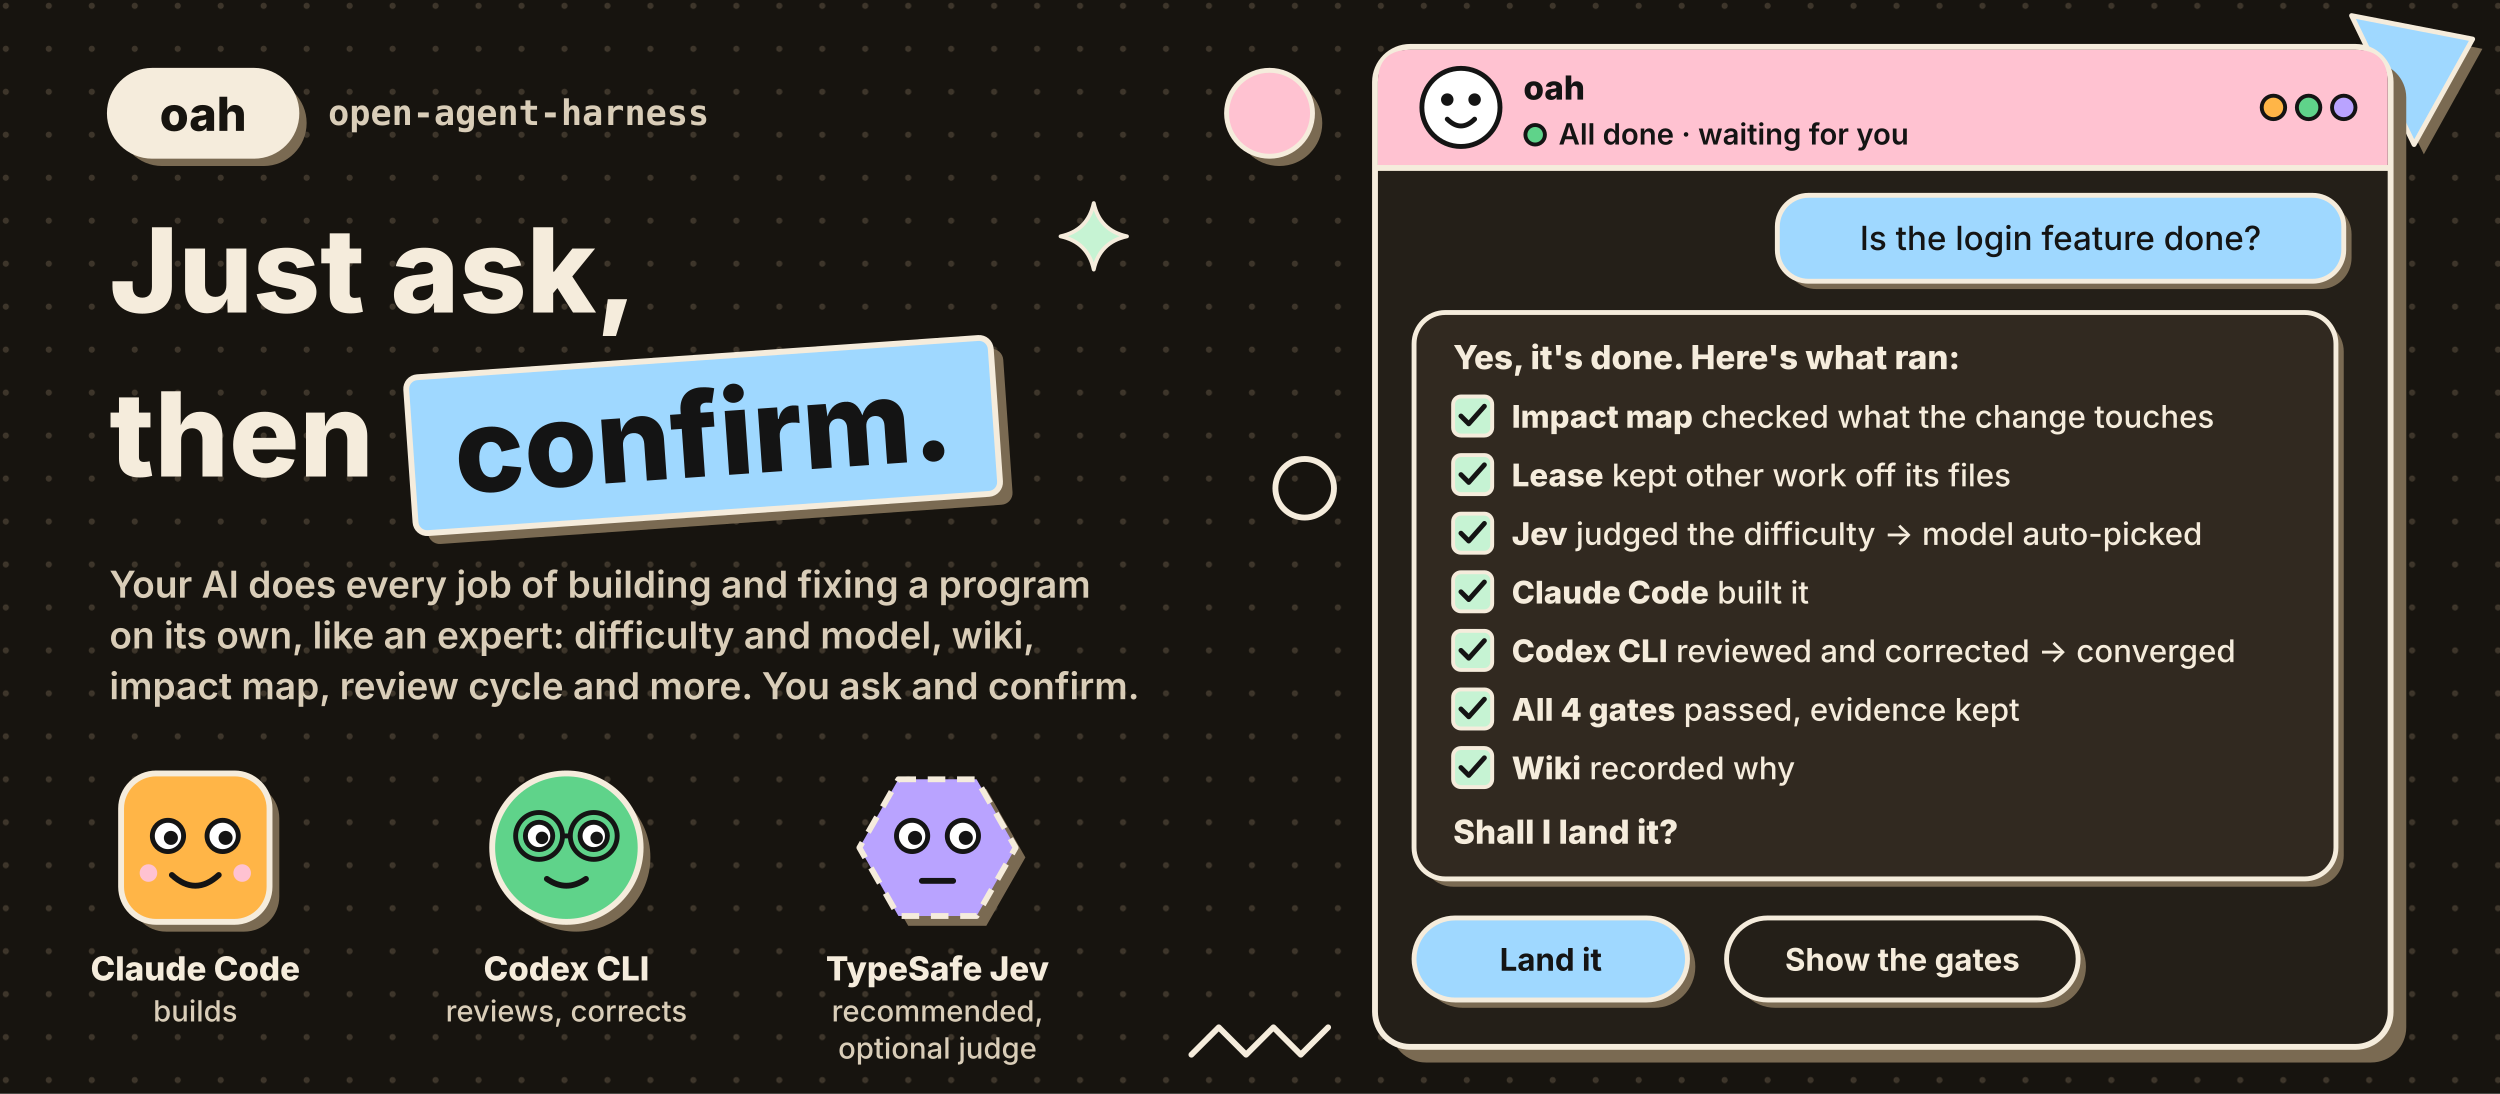
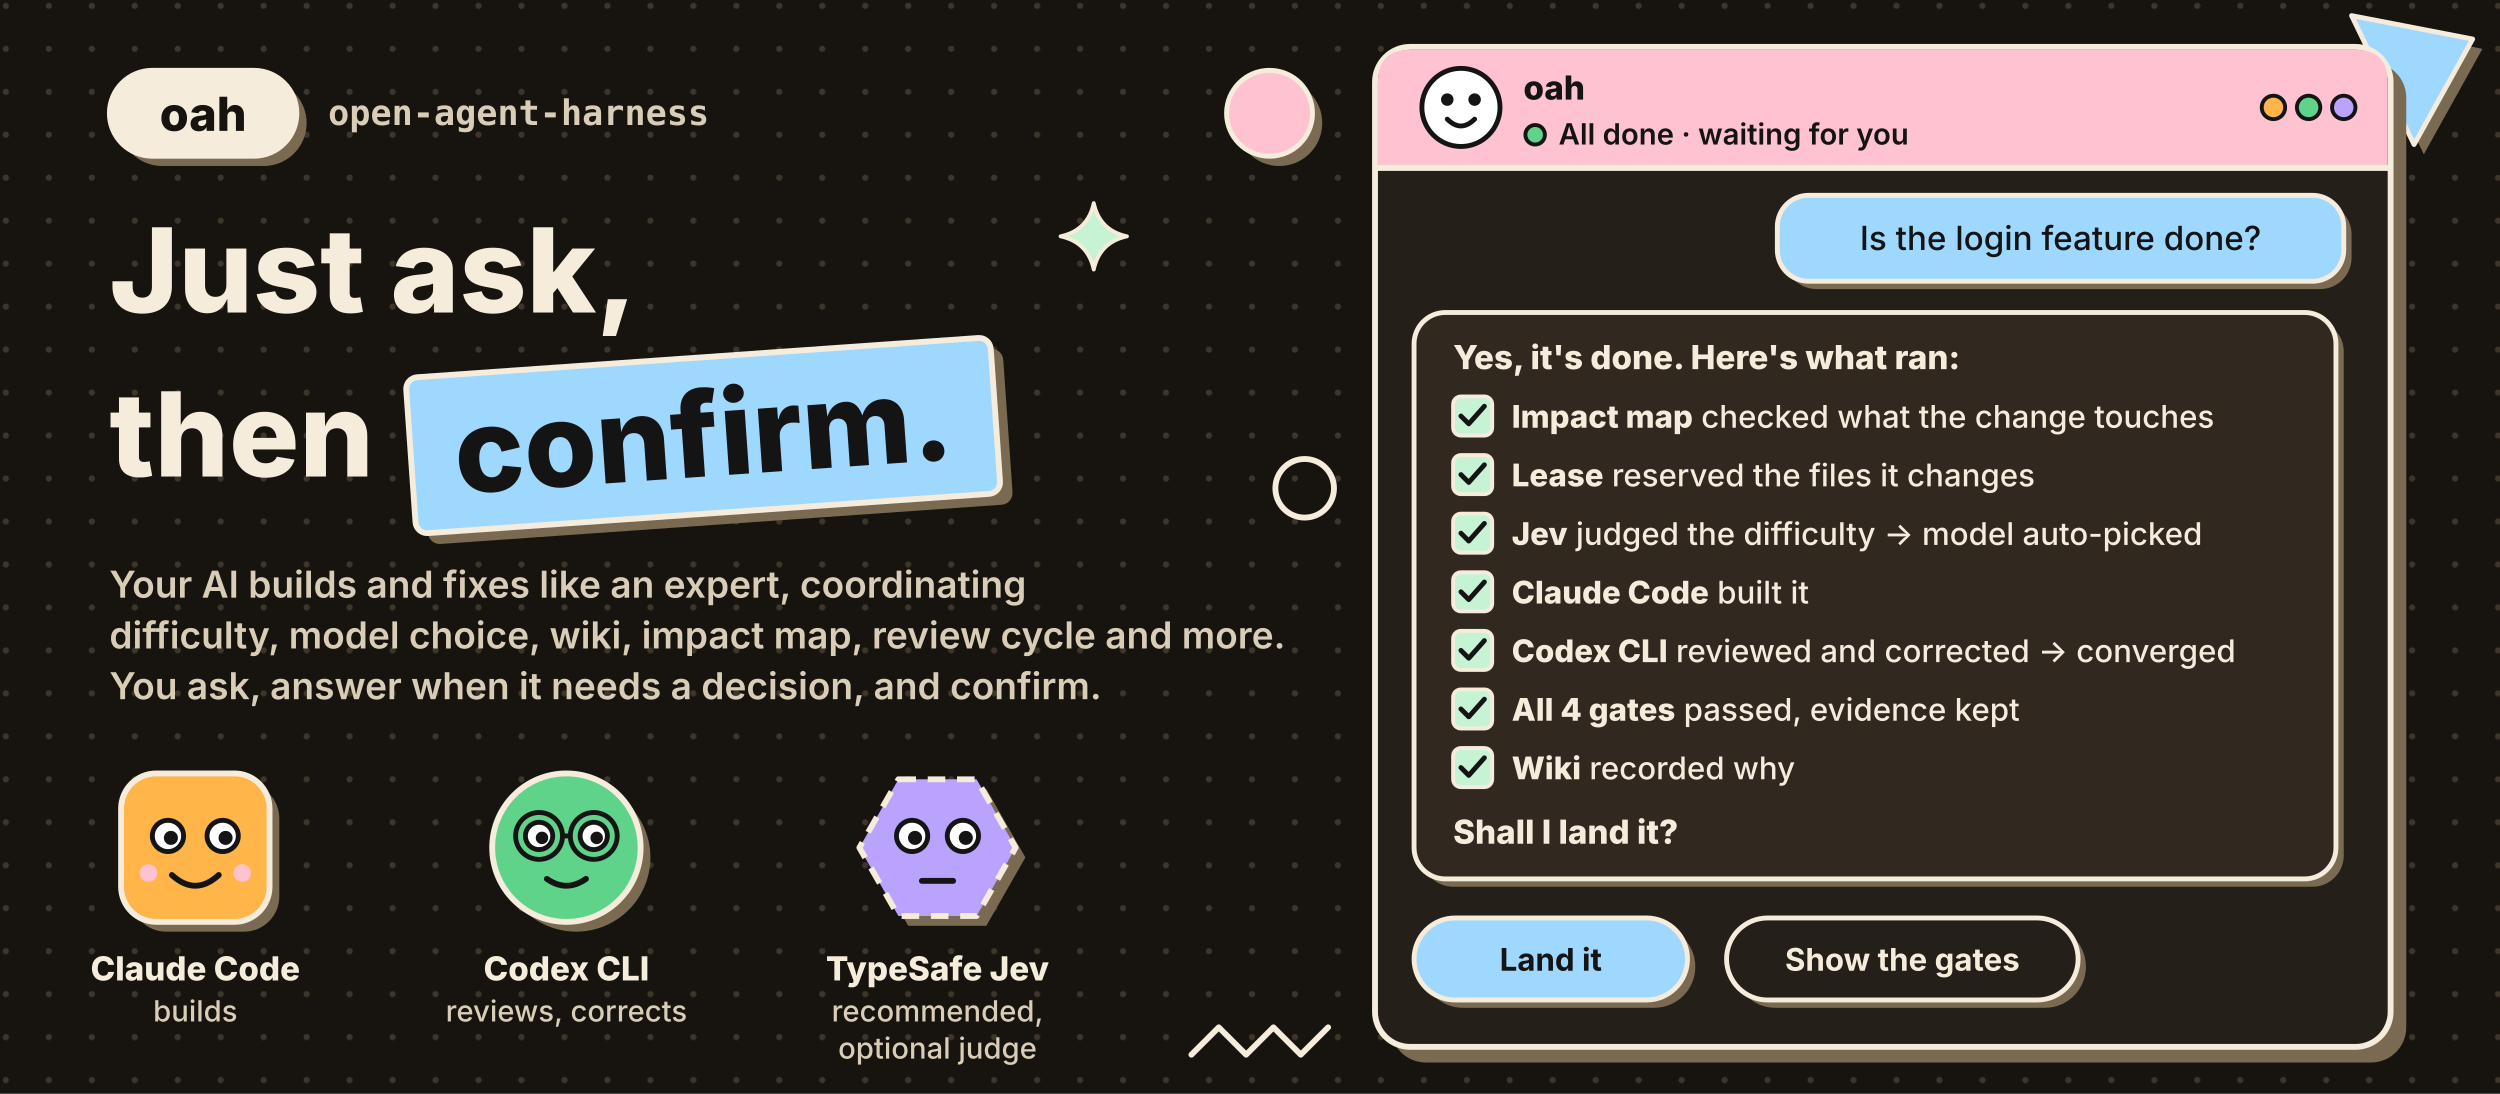
<svg xmlns="http://www.w3.org/2000/svg" viewBox="0 0 1280 560" role="img" aria-labelledby="banner-dark-title banner-dark-desc" id="banner-dark-root">
  <defs>
    <style>#banner-dark-root { font-family: system-ui, -apple-system, "Segoe UI", sans-serif; color: #f5ecdc; }
      #banner-dark-root .diagram-container { width: 100%; overflow-x: auto; }
      #banner-dark-root .display { font-family: "Arial Black", "Segoe UI Black", system-ui, -apple-system, "Segoe UI", sans-serif; font-size: 60px; font-weight: 800; }
      #banner-dark-root .brand { font-family: "Arial Black", "Segoe UI Black", system-ui, -apple-system, "Segoe UI", sans-serif; font-size: 24px; font-weight: 800; }
      #banner-dark-root .mono { font-family: ui-monospace, "SFMono-Regular", Consolas, monospace; font-size: 18px; font-weight: 600; }
      #banner-dark-root .tag { font-size: 19px; font-weight: 600; }
      #banner-dark-root .name { font-size: 17px; font-weight: 800; }
      #banner-dark-root .role { font-size: 15px; font-weight: 500; }
      #banner-dark-root .status { font-size: 15px; font-weight: 600; }
      #banner-dark-root .msg { font-size: 17px; font-weight: 500; }
      #banner-dark-root .strong { font-size: 17px; font-weight: 800; }
      #banner-dark-root .check { font-size: 16px; font-weight: 500; }
      #banner-dark-root .check-label { font-weight: 800; }
      #banner-dark-root .chip { font-size: 16px; font-weight: 700; }
      @media print {
#banner-dark-root .diagram-container { overflow-x: visible; }
}</style>
    <pattern id="banner-dark-dots" width="22" height="22" patternUnits="userSpaceOnUse">
      <circle cx="3" cy="3" r="1.6" fill="#3d352a" />
    </pattern>
  </defs>
  <rect x="0" y="0" width="1280" height="560" fill="#17140f" />
  <rect x="0" y="0" width="1280" height="560" fill="url(#banner-dark-dots)" />
  <circle cx="655" cy="63" r="22" fill="#7a6a52" />
  <circle cx="650" cy="58" r="22" fill="#ffc2d1" stroke="#f5ecdc" stroke-width="2.5" />
  <polygon points="1209,13 1271,25 1241,79" fill="#7a6a52" />
  <polygon points="1204,8 1266,20 1236,74" fill="#9fd8ff" stroke="#f5ecdc" stroke-width="2.5" stroke-linejoin="round" />
  <circle cx="668" cy="250" r="15" fill="none" stroke="#f5ecdc" stroke-width="3" />
  <path d="M610 540 l14 -14 l14 14 l14 -14 l14 14 l14 -14" fill="none" stroke="#f5ecdc" stroke-width="3" stroke-linecap="round" stroke-linejoin="round" />
  <path d="M560 104 Q563 118 577 121 Q563 124 560 138 Q557 124 543 121 Q557 118 560 104 Z" fill="#c6f3d3" stroke="#f5ecdc" stroke-width="2" stroke-linejoin="round" />
  <rect x="61" y="41" width="96" height="44" rx="22" fill="#7a6a52" />
  <rect x="56" y="36" width="96" height="44" rx="22" fill="#f5ecdc" stroke="#f5ecdc" stroke-width="2.5" />
  <text x="104" y="67" class="brand" text-anchor="middle" fill="#17140f">oah</text>
  <text x="168" y="64" class="mono" text-anchor="start" fill="#d9cdb8">open-agent-harness</text>
  <text x="56" y="160" class="display" text-anchor="start" fill="#f5ecdc">Just ask,</text>
  <text x="56" y="244" class="display" text-anchor="start" fill="#f5ecdc">then</text>
  <g transform="rotate(-4 360 223)">
    <rect x="216" y="189" width="300" height="80" rx="6" fill="#7a6a52" />
    <rect x="210" y="183" width="300" height="80" rx="6" fill="#9fd8ff" stroke="#f5ecdc" stroke-width="3" />
    <text x="360" y="244" class="display" text-anchor="middle" fill="#141414">confirm.</text>
  </g>
-   <text x="56" y="306" class="tag" text-anchor="start" fill="#d9cdb8">Your AI does every job of building and fixing a program</text>
-   <text x="56" y="332" class="tag" text-anchor="start" fill="#d9cdb8">on its own, like an expert: difficulty and model, wiki,</text>
-   <text x="56" y="358" class="tag" text-anchor="start" fill="#d9cdb8">impact map, review cycle and more. You ask and confirm.</text>
+   <text x="56" y="306" class="tag" text-anchor="start" fill="#d9cdb8">Your AI builds and fixes like an expert, coordinating</text>
+   <text x="56" y="332" class="tag" text-anchor="start" fill="#d9cdb8">difficulty, model choice, wiki, impact map, review cycle and more.</text>
+   <text x="56" y="358" class="tag" text-anchor="start" fill="#d9cdb8">You ask, answer when it needs a decision, and confirm.</text>
  <rect x="67" y="401" width="76" height="76" rx="18" fill="#7a6a52" />
  <rect x="62" y="396" width="76" height="76" rx="18" fill="#ffb547" stroke="#f5ecdc" stroke-width="3" />
  <circle cx="86" cy="428" r="8" fill="#ffffff" stroke="#141414" stroke-width="2.5" />
  <circle cx="87.5" cy="429" r="3.6" fill="#141414" />
  <circle cx="114" cy="428" r="8" fill="#ffffff" stroke="#141414" stroke-width="2.5" />
  <circle cx="115.5" cy="429" r="3.6" fill="#141414" />
  <circle cx="76" cy="447" r="4.5" fill="#ffc2d1" />
  <circle cx="124" cy="447" r="4.5" fill="#ffc2d1" />
  <path d="M88 448 Q100 459 112 448" fill="none" stroke="#141414" stroke-width="3" stroke-linecap="round" />
  <circle cx="295" cy="439" r="38" fill="#7a6a52" />
  <circle cx="290" cy="434" r="38" fill="#5fd38a" stroke="#f5ecdc" stroke-width="3" />
  <circle cx="276" cy="428" r="7" fill="#ffffff" stroke="#141414" stroke-width="2.5" />
  <circle cx="277.5" cy="429" r="3.2" fill="#141414" />
  <circle cx="304" cy="428" r="7" fill="#ffffff" stroke="#141414" stroke-width="2.5" />
  <circle cx="305.5" cy="429" r="3.2" fill="#141414" />
  <circle cx="276" cy="428" r="12" fill="none" stroke="#141414" stroke-width="2.5" />
  <circle cx="304" cy="428" r="12" fill="none" stroke="#141414" stroke-width="2.5" />
  <line x1="288" y1="428" x2="292" y2="428" stroke="#141414" stroke-width="2.5" />
  <path d="M280 450 Q290 457 300 450" fill="none" stroke="#141414" stroke-width="3" stroke-linecap="round" />
  <polygon points="465,404 505,404 525,439 505,474 465,474 445,439" fill="#7a6a52" />
  <polygon points="460,399 500,399 520,434 500,469 460,469 440,434" fill="#b9a3ff" stroke="#f5ecdc" stroke-width="3" stroke-dasharray="9 6" stroke-linejoin="round" />
  <circle cx="467" cy="428" r="8" fill="#ffffff" stroke="#141414" stroke-width="2.5" />
  <circle cx="468.5" cy="429" r="3.6" fill="#141414" />
  <circle cx="493" cy="428" r="8" fill="#ffffff" stroke="#141414" stroke-width="2.5" />
  <circle cx="494.5" cy="429" r="3.6" fill="#141414" />
  <line x1="472" y1="451" x2="488" y2="451" stroke="#141414" stroke-width="3" stroke-linecap="round" />
  <text x="100" y="502" class="name" text-anchor="middle" fill="#f5ecdc">Claude Code</text>
  <text x="100" y="523" class="role" text-anchor="middle" fill="#d9cdb8">builds</text>
  <text x="290" y="502" class="name" text-anchor="middle" fill="#f5ecdc">Codex CLI</text>
  <text x="290" y="523" class="role" text-anchor="middle" fill="#d9cdb8">reviews, corrects</text>
  <text x="480" y="502" class="name" text-anchor="middle" fill="#f5ecdc">TypeSafe Jev</text>
  <text x="480" y="523" class="role" text-anchor="middle" fill="#d9cdb8">recommended,</text>
  <text x="480" y="542" class="role" text-anchor="middle" fill="#d9cdb8">optional judge</text>
  <rect x="712" y="32" width="520" height="512" rx="18" fill="#7a6a52" />
  <rect x="704" y="24" width="520" height="512" rx="18" fill="#241f18" stroke="#f5ecdc" stroke-width="3" />
  <path d="M705.5 42 Q705.5 25.5 722 25.5 L1206 25.5 Q1222.5 25.5 1222.5 42 L1222.5 86 L705.5 86 Z" fill="#ffc2d1" />
  <line x1="704" y1="86" x2="1224" y2="86" stroke="#f5ecdc" stroke-width="3" />
  <circle cx="748" cy="55" r="20" fill="#ffffff" stroke="#141414" stroke-width="2.5" />
  <circle cx="741" cy="51" r="3.2" fill="#141414" />
  <circle cx="755" cy="51" r="3.2" fill="#141414" />
  <path d="M741 61 Q748 68 755 61" fill="none" stroke="#141414" stroke-width="2.5" stroke-linecap="round" />
  <text x="780" y="51" class="name" text-anchor="start" fill="#141414">oah</text>
  <circle cx="786" cy="69" r="5" fill="#5fd38a" stroke="#141414" stroke-width="2" />
  <text x="798" y="74" class="status" text-anchor="start" fill="#141414">All done · waiting for you</text>
  <circle cx="1164" cy="55" r="6" fill="#ffb547" stroke="#141414" stroke-width="2" />
  <circle cx="1182" cy="55" r="6" fill="#5fd38a" stroke="#141414" stroke-width="2" />
  <circle cx="1200" cy="55" r="6" fill="#b9a3ff" stroke="#141414" stroke-width="2" />
  <rect x="914" y="104" width="290" height="44" rx="16" fill="#7a6a52" />
  <rect x="910" y="100" width="290" height="44" rx="16" fill="#9fd8ff" stroke="#f5ecdc" stroke-width="2.5" />
  <text x="1055" y="128" class="msg" text-anchor="middle" fill="#141414">Is the login feature done?</text>
  <rect x="728" y="164" width="472" height="290" rx="16" fill="#7a6a52" />
  <rect x="724" y="160" width="472" height="290" rx="16" fill="#312920" stroke="#f5ecdc" stroke-width="2.5" />
  <text x="744" y="189" class="strong" text-anchor="start" fill="#f5ecdc">Yes, it's done. Here's what ran:</text>
  <rect x="744" y="203" width="20" height="20" rx="4" fill="#c6f3d3" stroke="#f5ecdc" stroke-width="2" />
  <path d="M748 213 l4 4 l8 -9" fill="none" stroke="#141414" stroke-width="2.5" stroke-linecap="round" stroke-linejoin="round" />
  <text x="774" y="219" class="check" text-anchor="start" fill="#f5ecdc">
    <tspan class="check-label">Impact map</tspan> checked what the change touches</text>
  <rect x="744" y="233" width="20" height="20" rx="4" fill="#c6f3d3" stroke="#f5ecdc" stroke-width="2" />
  <path d="M748 243 l4 4 l8 -9" fill="none" stroke="#141414" stroke-width="2.5" stroke-linecap="round" stroke-linejoin="round" />
  <text x="774" y="249" class="check" text-anchor="start" fill="#f5ecdc">
-     <tspan class="check-label">Lease</tspan> kept other work off its files</text>
+     <tspan class="check-label">Lease</tspan> reserved the files it changes</text>
  <rect x="744" y="263" width="20" height="20" rx="4" fill="#c6f3d3" stroke="#f5ecdc" stroke-width="2" />
  <path d="M748 273 l4 4 l8 -9" fill="none" stroke="#141414" stroke-width="2.5" stroke-linecap="round" stroke-linejoin="round" />
  <text x="774" y="279" class="check" text-anchor="start" fill="#f5ecdc">
    <tspan class="check-label">Jev</tspan> judged the difficulty → model auto-picked</text>
  <rect x="744" y="293" width="20" height="20" rx="4" fill="#c6f3d3" stroke="#f5ecdc" stroke-width="2" />
  <path d="M748 303 l4 4 l8 -9" fill="none" stroke="#141414" stroke-width="2.5" stroke-linecap="round" stroke-linejoin="round" />
  <text x="774" y="309" class="check" text-anchor="start" fill="#f5ecdc">
    <tspan class="check-label">Claude Code</tspan> built it</text>
  <rect x="744" y="323" width="20" height="20" rx="4" fill="#c6f3d3" stroke="#f5ecdc" stroke-width="2" />
  <path d="M748 333 l4 4 l8 -9" fill="none" stroke="#141414" stroke-width="2.5" stroke-linecap="round" stroke-linejoin="round" />
  <text x="774" y="339" class="check" text-anchor="start" fill="#f5ecdc">
    <tspan class="check-label">Codex CLI</tspan> reviewed and corrected → converged</text>
  <rect x="744" y="353" width="20" height="20" rx="4" fill="#c6f3d3" stroke="#f5ecdc" stroke-width="2" />
  <path d="M748 363 l4 4 l8 -9" fill="none" stroke="#141414" stroke-width="2.5" stroke-linecap="round" stroke-linejoin="round" />
  <text x="774" y="369" class="check" text-anchor="start" fill="#f5ecdc">
    <tspan class="check-label">All 4 gates</tspan> passed, evidence kept</text>
  <rect x="744" y="383" width="20" height="20" rx="4" fill="#c6f3d3" stroke="#f5ecdc" stroke-width="2" />
  <path d="M748 393 l4 4 l8 -9" fill="none" stroke="#141414" stroke-width="2.5" stroke-linecap="round" stroke-linejoin="round" />
  <text x="774" y="399" class="check" text-anchor="start" fill="#f5ecdc">
    <tspan class="check-label">Wiki</tspan> recorded why</text>
  <text x="744" y="432" class="strong" text-anchor="start" fill="#f5ecdc">Shall I land it?</text>
  <rect x="728" y="474" width="140" height="42" rx="21" fill="#7a6a52" />
  <rect x="724" y="470" width="140" height="42" rx="21" fill="#9fd8ff" stroke="#f5ecdc" stroke-width="2.5" />
  <text x="794" y="497" class="chip" text-anchor="middle" fill="#141414">Land it</text>
  <rect x="888" y="474" width="180" height="42" rx="21" fill="#7a6a52" />
  <rect x="884" y="470" width="180" height="42" rx="21" fill="#241f18" stroke="#f5ecdc" stroke-width="2.5" />
  <text x="974" y="497" class="chip" text-anchor="middle" fill="#f5ecdc">Show the gates</text>
</svg>
